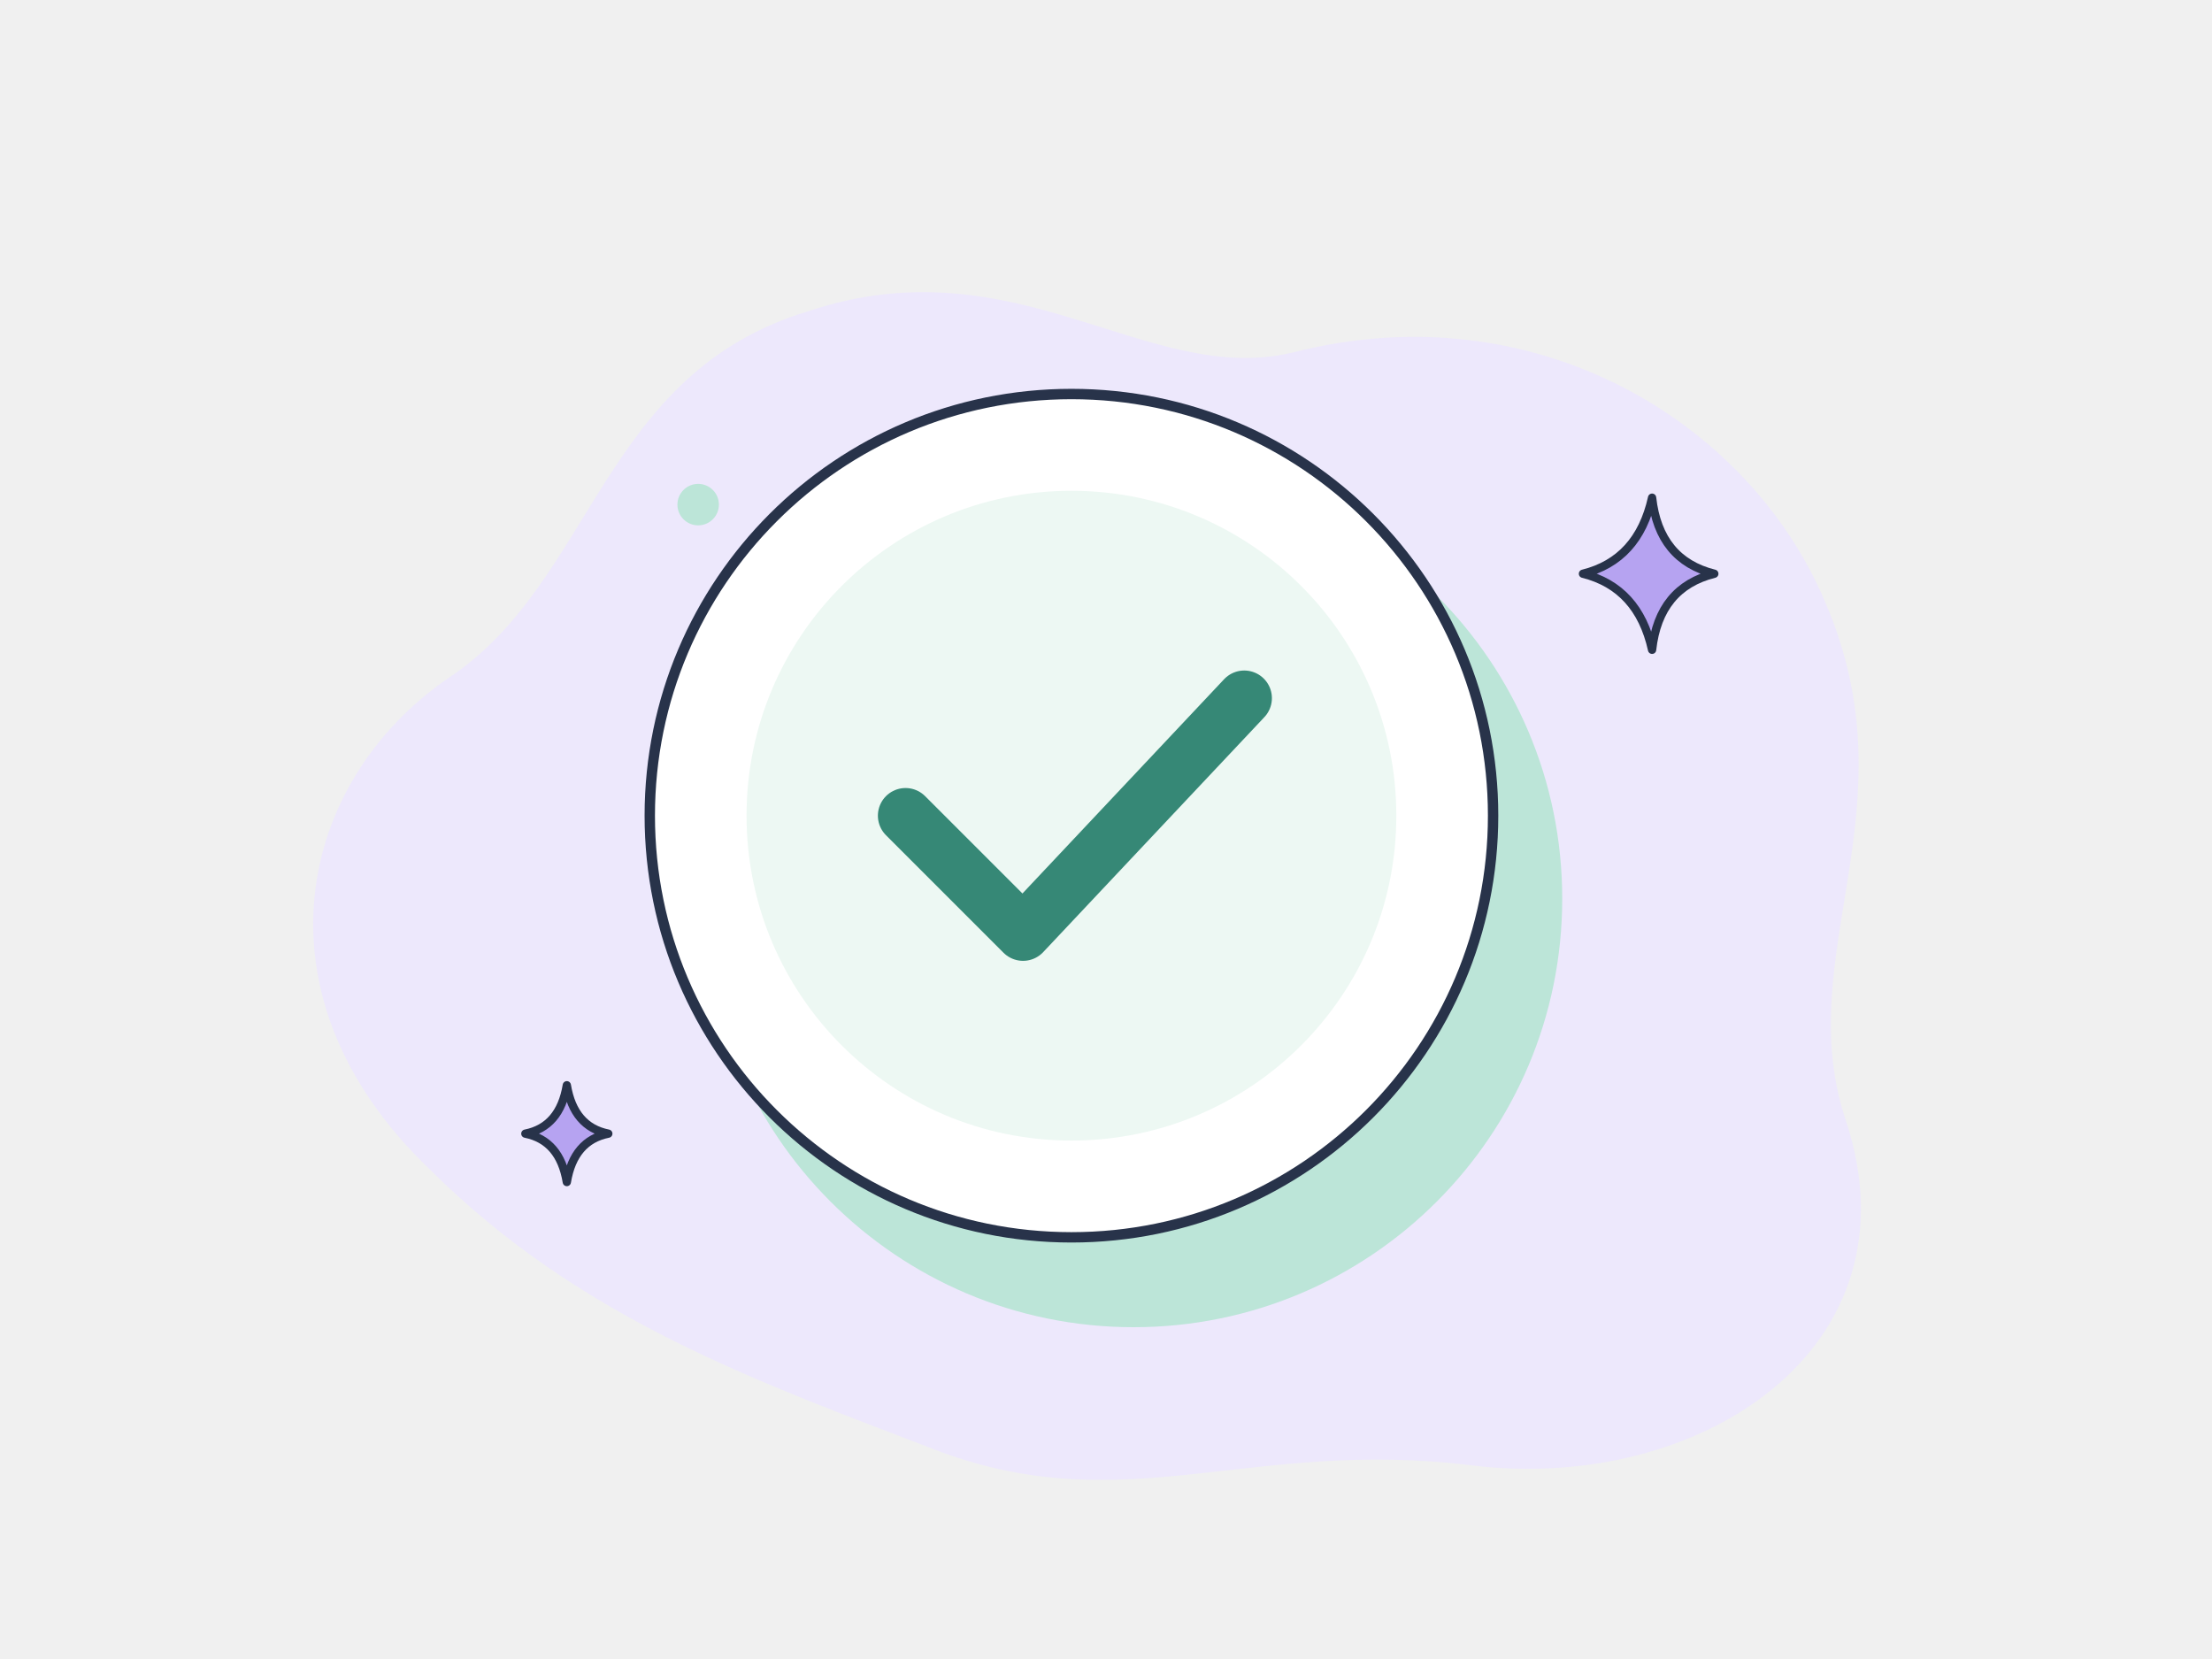
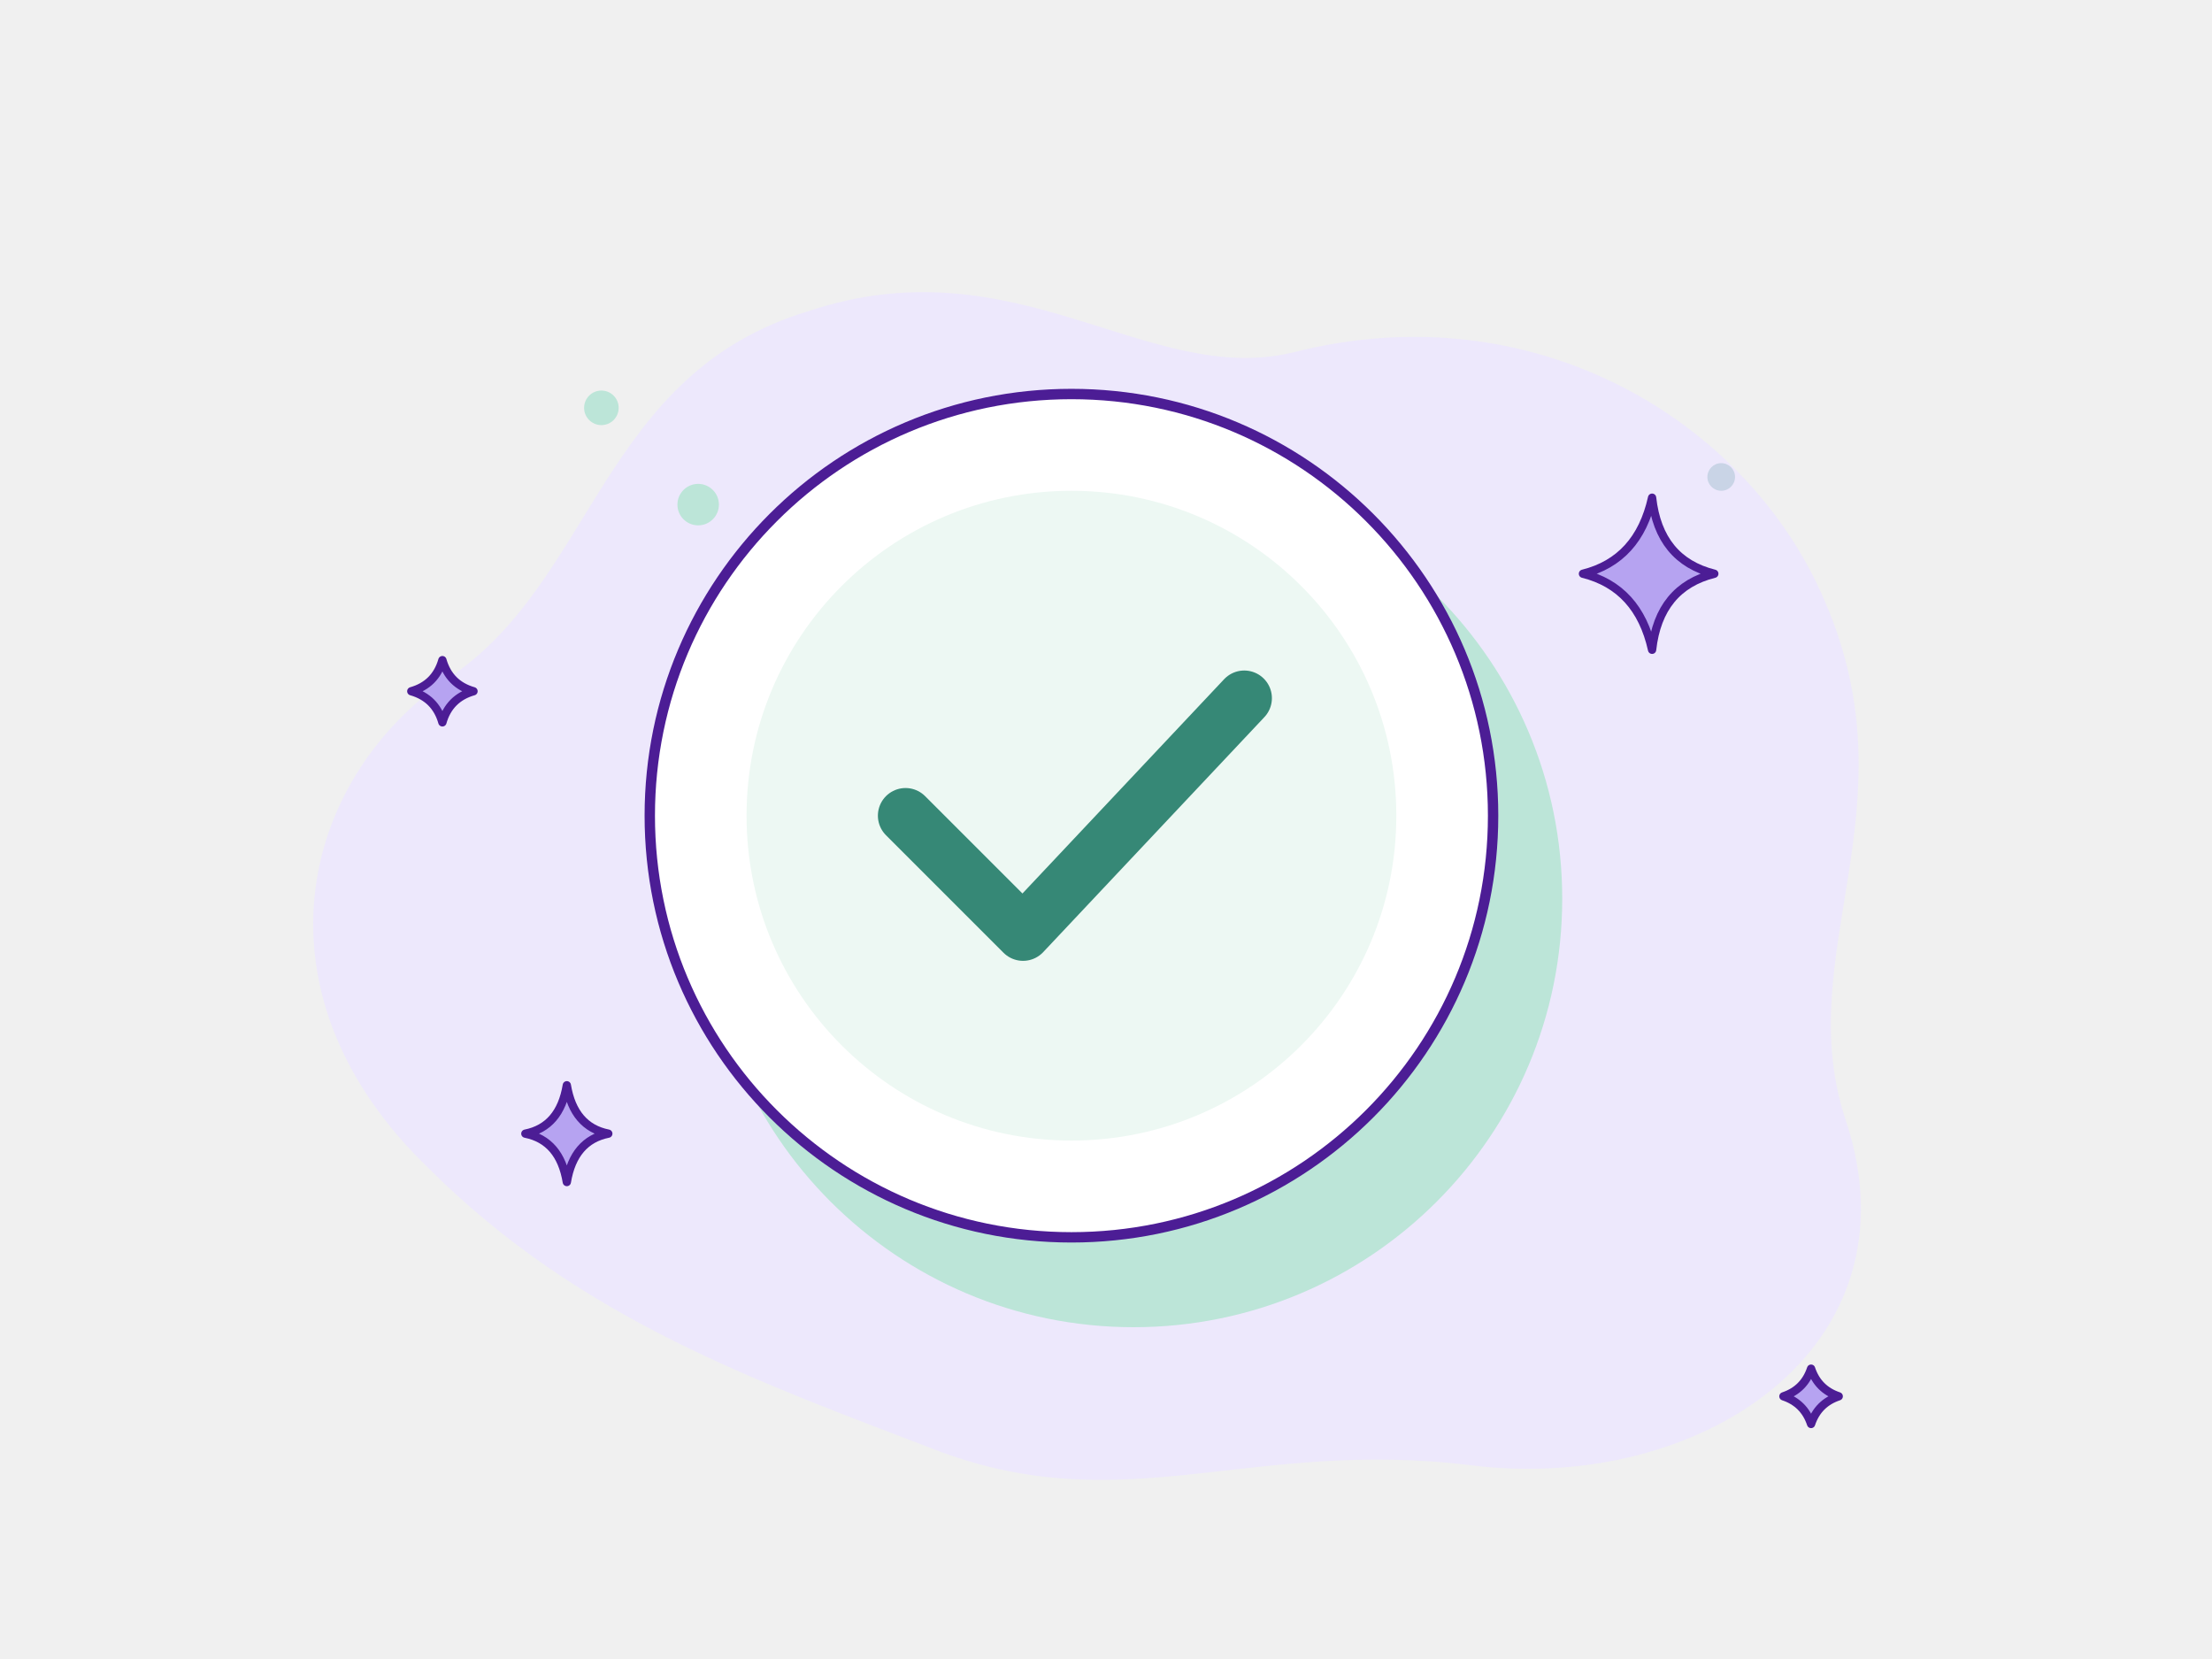
<svg xmlns="http://www.w3.org/2000/svg" viewBox="0 0 320 240" fill="none" role="img" aria-labelledby="title">
  <g stroke-linecap="round" stroke-linejoin="round">
    <path id="backdrop" d="M62 169C36 144 43 113 65 98C86 84 87 54 117 45C147 35 166 56 187 51C222 42 253 61 264 87C277 117 259 138 267 162C278 195 246 216 213 212C181 208 163 220 136 210C110 200 84 191 62 169Z" fill="#EDE8FC" />
    <g id="success-badge">
      <circle cx="164" cy="130" r="62" fill="#BCE5D8" />
-       <circle cx="155" cy="118" r="61" fill="white" stroke="#28334A" stroke-width="1.5" />
+       <circle cx="155" cy="118" r="61" fill="white" stroke="#4C1D95" stroke-width="1.5" />
      <circle cx="155" cy="118" r="47" fill="#EDF8F3" />
      <path id="checkmark" d="M131 118L148 135L180 101" stroke="#368876" stroke-width="8" />
    </g>
-     <g id="success-sparkles" fill="#B6A3F1" stroke="#28334A" stroke-width="1.2">
+     <g id="success-sparkles" fill="#B6A3F1" stroke="#4C1D95" stroke-width="1.2">
      <path d="M239 72Q240 81 248 83Q240 85 239 94Q237 85 229 83Q237 81 239 72Z" />
      <path d="M82 157Q83 163 88 164Q83 165 82 171Q81 165 76 164Q81 163 82 157Z" />
    </g>
    <circle id="success-dot" cx="101" cy="73" r="3" fill="#BCE5D8" />
+     <g data-part="extra-accents">
+       <g data-extra-star="true" class="grow" style="--delay:1850ms;--duration:500ms">
+         <path d="M64 95.5Q65 99 68.5 100Q65 101 64 104.5Q63 101 59.5 100Q63 99 64 95.5Z" fill="#B6A3F1" stroke="#4C1D95" stroke-width="1.2" />
+       </g>
+       <g data-extra-star="true" class="grow" style="--delay:2200ms;--duration:500ms">
+         <path d="M262 198Q263 201 266 202Q263 203 262 206Q261 203 258 202Q261 201 262 198Z" fill="#B6A3F1" stroke="#4C1D95" stroke-width="1.2" />
+       </g>
+       <g data-extra-dot="true" class="appear" style="--delay:1300ms;--duration:350ms">
+         <circle cx="87" cy="59" r="2.5" fill="#BCE5D8" />
+       </g>
+       <g data-extra-dot="true" class="appear" style="--delay:1600ms;--duration:350ms">
+         <circle cx="249" cy="69" r="2" fill="#C9D4E6" />
+       </g>
+     </g>
  </g>
</svg>
